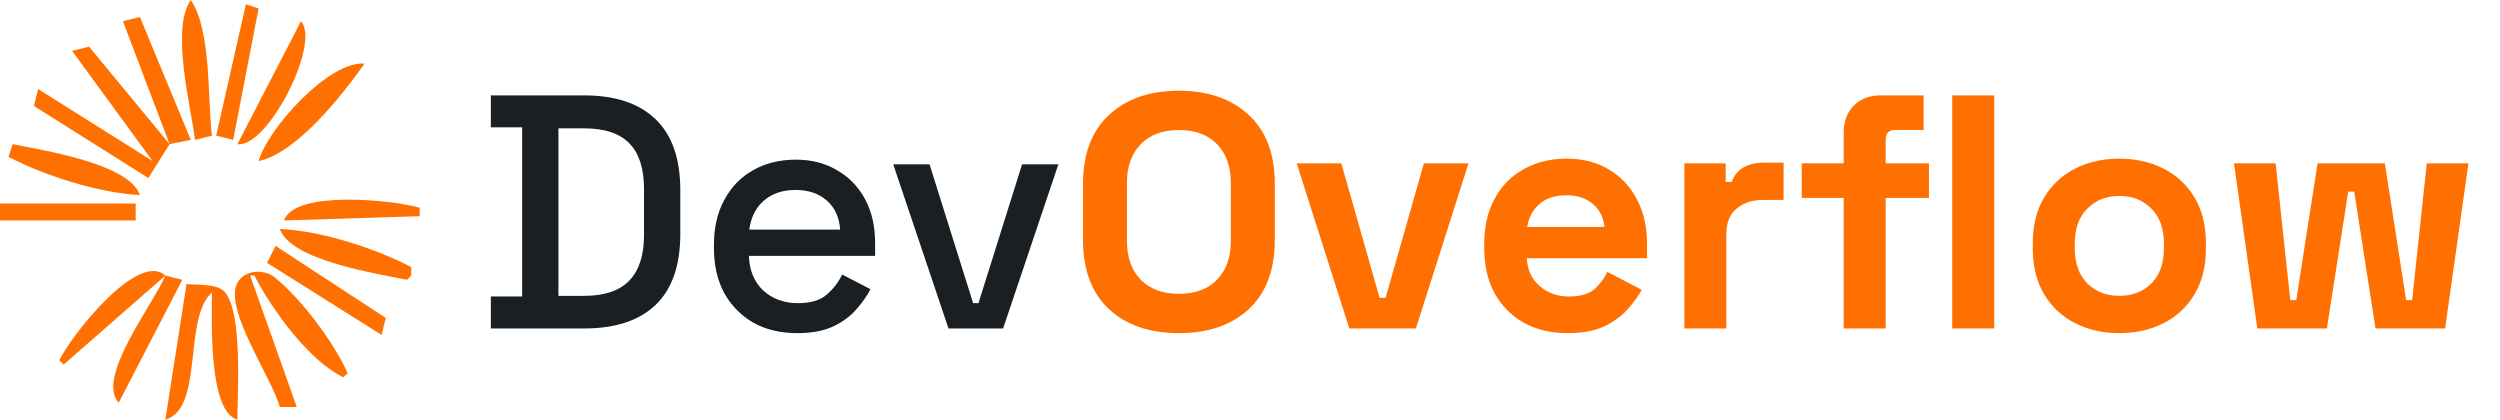
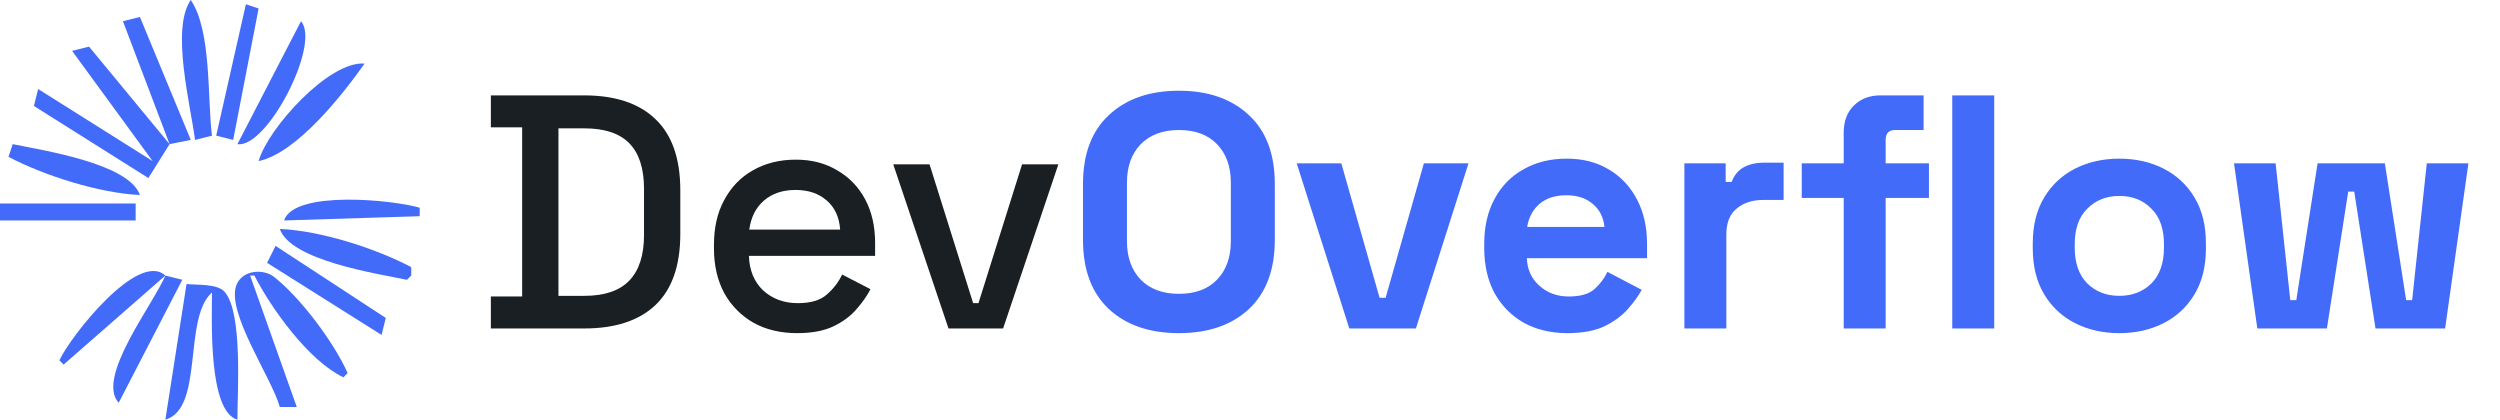
<svg xmlns="http://www.w3.org/2000/svg" width="137" height="23" viewBox="0 0 137 23" fill="none">
-   <path d="M10.454 0C9.351 1.583 10.447 5.769 10.687 7.667L11.616 7.434C11.358 5.389 11.6 1.676 10.454 0Z" fill="#FF7000" />
-   <path d="M13.475 0.232L11.848 7.434L12.778 7.667L14.172 0.465L13.475 0.232Z" fill="#FF7000" />
-   <path d="M6.737 1.162L9.293 7.899L4.879 2.555L3.95 2.788L8.364 8.828L2.091 4.879L1.859 5.808L8.131 9.757L9.293 7.899L10.455 7.667L7.667 0.929L6.737 1.162Z" fill="#FF7000" />
-   <path d="M16.495 1.162L13.01 7.899C14.631 8.144 17.593 2.416 16.495 1.162Z" fill="#FF7000" />
-   <path d="M14.172 8.828C16.262 8.388 18.783 5.184 19.98 3.485C18.03 3.321 14.672 7.044 14.172 8.828Z" fill="#FF7000" />
-   <path d="M0.697 7.899L0.465 8.596C2.429 9.627 5.448 10.585 7.667 10.687C7.065 8.957 2.38 8.247 0.697 7.899Z" fill="#FF7000" />
-   <path d="M0 11.152V12.081H7.434V11.152H0Z" fill="#FF7000" />
-   <path d="M15.566 12.081L23 11.848V11.384C21.525 10.948 16.12 10.409 15.566 12.081Z" fill="#FF7000" />
-   <path d="M15.333 12.546C15.936 14.278 20.622 14.986 22.303 15.334L22.535 15.101V14.637C20.558 13.599 17.567 12.643 15.333 12.546Z" fill="#FF7000" />
-   <path d="M15.101 13.475L14.636 14.404L20.909 18.354L21.142 17.424L15.101 13.475Z" fill="#FF7000" />
-   <path d="M3.253 19.747L3.485 19.98L9.061 15.101C7.564 13.725 3.877 18.41 3.253 19.747Z" fill="#FF7000" />
-   <path d="M15.333 22.303H16.263L13.707 15.101H13.94C14.892 16.948 16.925 19.775 18.818 20.677L19.051 20.445C18.299 18.759 16.49 16.343 15.034 15.185C14.413 14.691 13.238 14.803 12.942 15.656C12.418 17.172 14.904 20.735 15.333 22.303Z" fill="#FF7000" />
-   <path d="M9.061 15.101C8.411 16.66 5.234 20.699 6.505 22.071L9.99 15.333L9.061 15.101Z" fill="#FF7000" />
-   <path d="M10.222 15.566L9.061 23C11.195 22.376 10.012 17.44 11.616 16.03C11.616 17.517 11.401 22.529 13.01 23C13.009 21.505 13.312 17.119 12.307 15.99C11.899 15.533 10.788 15.627 10.222 15.566Z" fill="#FF7000" />
+   <path d="M10.454 0C9.351 1.583 10.447 5.769 10.687 7.667L11.616 7.434C11.358 5.389 11.6 1.676 10.454 0Z" fill="#436BFA" />
+   <path d="M13.475 0.232L11.848 7.434L12.778 7.667L14.172 0.465L13.475 0.232Z" fill="#436BFA" />
+   <path d="M6.737 1.162L9.293 7.899L4.879 2.555L3.95 2.788L8.364 8.828L2.091 4.879L1.859 5.808L8.131 9.757L9.293 7.899L10.455 7.667L7.667 0.929L6.737 1.162Z" fill="#436BFA" />
+   <path d="M16.495 1.162L13.01 7.899C14.631 8.144 17.593 2.416 16.495 1.162Z" fill="#436BFA" />
+   <path d="M14.172 8.828C16.262 8.388 18.783 5.184 19.98 3.485C18.03 3.321 14.672 7.044 14.172 8.828Z" fill="#436BFA" />
+   <path d="M0.697 7.899L0.465 8.596C2.429 9.627 5.448 10.585 7.667 10.687C7.065 8.957 2.38 8.247 0.697 7.899Z" fill="#436BFA" />
+   <path d="M0 11.152V12.081H7.434V11.152H0Z" fill="#436BFA" />
+   <path d="M15.566 12.081L23 11.848V11.384C21.525 10.948 16.12 10.409 15.566 12.081Z" fill="#436BFA" />
+   <path d="M15.333 12.546C15.936 14.278 20.622 14.986 22.303 15.334L22.535 15.101V14.637C20.558 13.599 17.567 12.643 15.333 12.546Z" fill="#436BFA" />
+   <path d="M15.101 13.475L14.636 14.404L20.909 18.354L21.142 17.424L15.101 13.475Z" fill="#436BFA" />
+   <path d="M3.253 19.747L3.485 19.98L9.061 15.101C7.564 13.725 3.877 18.41 3.253 19.747Z" fill="#436BFA" />
+   <path d="M15.333 22.303H16.263L13.707 15.101H13.94C14.892 16.948 16.925 19.775 18.818 20.677L19.051 20.445C18.299 18.759 16.49 16.343 15.034 15.185C14.413 14.691 13.238 14.803 12.942 15.656C12.418 17.172 14.904 20.735 15.333 22.303Z" fill="#436BFA" />
+   <path d="M9.061 15.101C8.411 16.66 5.234 20.699 6.505 22.071L9.99 15.333L9.061 15.101Z" fill="#436BFA" />
+   <path d="M10.222 15.566L9.061 23C11.195 22.376 10.012 17.44 11.616 16.03C11.616 17.517 11.401 22.529 13.01 23C13.009 21.505 13.312 17.119 12.307 15.99C11.899 15.533 10.788 15.627 10.222 15.566Z" fill="#436BFA" />
  <path d="M26.899 18V16.248H28.614V6.979H26.899V5.227H32.008C33.711 5.227 35.012 5.659 35.913 6.523C36.825 7.387 37.281 8.688 37.281 10.428V12.818C37.281 14.557 36.825 15.859 35.913 16.723C35.012 17.574 33.711 18 32.008 18H26.899ZM30.603 16.212H32.026C33.133 16.212 33.954 15.932 34.489 15.373C35.025 14.813 35.292 13.98 35.292 12.873V10.355C35.292 9.236 35.025 8.402 34.489 7.855C33.954 7.307 33.133 7.034 32.026 7.034H30.603V16.212ZM43.686 18.256C42.774 18.256 41.977 18.067 41.296 17.69C40.615 17.3 40.08 16.759 39.69 16.066C39.313 15.36 39.125 14.545 39.125 13.621V13.402C39.125 12.465 39.313 11.65 39.69 10.957C40.068 10.251 40.59 9.71 41.26 9.333C41.941 8.944 42.725 8.749 43.613 8.749C44.477 8.749 45.231 8.944 45.876 9.333C46.533 9.71 47.044 10.239 47.409 10.92C47.774 11.601 47.956 12.398 47.956 13.311V14.022H41.041C41.065 14.813 41.327 15.445 41.825 15.92C42.336 16.382 42.969 16.613 43.723 16.613C44.428 16.613 44.958 16.455 45.31 16.139C45.675 15.823 45.955 15.458 46.15 15.044L47.701 15.847C47.53 16.188 47.281 16.546 46.953 16.923C46.636 17.3 46.217 17.617 45.694 17.872C45.17 18.128 44.501 18.256 43.686 18.256ZM41.059 12.581H46.04C45.992 11.899 45.748 11.37 45.31 10.993C44.872 10.604 44.301 10.409 43.595 10.409C42.89 10.409 42.312 10.604 41.862 10.993C41.424 11.37 41.156 11.899 41.059 12.581ZM51.978 18L48.949 9.004H50.938L53.328 16.613H53.62L56.01 9.004H57.999L54.97 18H51.978Z" fill="#191F23" />
-   <path d="M64.603 18.256C62.998 18.256 61.721 17.817 60.772 16.942C59.823 16.054 59.348 14.789 59.348 13.146V10.081C59.348 8.439 59.823 7.18 60.772 6.304C61.721 5.416 62.998 4.972 64.603 4.972C66.209 4.972 67.487 5.416 68.435 6.304C69.384 7.18 69.859 8.439 69.859 10.081V13.146C69.859 14.789 69.384 16.054 68.435 16.942C67.487 17.817 66.209 18.256 64.603 18.256ZM64.603 16.102C65.504 16.102 66.203 15.841 66.702 15.318C67.201 14.795 67.45 14.095 67.45 13.219V10.008C67.45 9.132 67.201 8.433 66.702 7.91C66.203 7.387 65.504 7.125 64.603 7.125C63.715 7.125 63.016 7.387 62.505 7.91C62.006 8.433 61.757 9.132 61.757 10.008V13.219C61.757 14.095 62.006 14.795 62.505 15.318C63.016 15.841 63.715 16.102 64.603 16.102ZM73.942 18L71.059 8.95H73.504L75.602 16.321H75.931L78.029 8.95H80.474L77.591 18H73.942ZM85.897 18.256C84.997 18.256 84.2 18.067 83.507 17.69C82.826 17.3 82.29 16.759 81.901 16.066C81.524 15.36 81.335 14.533 81.335 13.584V13.365C81.335 12.416 81.524 11.595 81.901 10.902C82.278 10.197 82.807 9.655 83.489 9.278C84.17 8.889 84.96 8.694 85.861 8.694C86.749 8.694 87.521 8.895 88.178 9.296C88.835 9.686 89.346 10.233 89.711 10.938C90.076 11.632 90.258 12.441 90.258 13.365V14.15H83.671C83.695 14.77 83.926 15.275 84.364 15.664C84.802 16.054 85.338 16.248 85.97 16.248C86.615 16.248 87.089 16.108 87.393 15.829C87.697 15.549 87.928 15.239 88.087 14.898L89.966 15.883C89.796 16.2 89.546 16.546 89.218 16.923C88.902 17.288 88.476 17.605 87.941 17.872C87.406 18.128 86.724 18.256 85.897 18.256ZM83.689 12.435H87.922C87.874 11.912 87.661 11.492 87.284 11.176C86.919 10.86 86.438 10.701 85.842 10.701C85.222 10.701 84.729 10.86 84.364 11.176C83.999 11.492 83.774 11.912 83.689 12.435ZM92.304 18V8.95H94.567V9.971H94.895C95.029 9.607 95.248 9.339 95.552 9.169C95.868 8.998 96.234 8.913 96.647 8.913H97.742V10.957H96.611C96.027 10.957 95.546 11.115 95.169 11.431C94.792 11.735 94.603 12.21 94.603 12.854V18H92.304ZM101.035 18V10.847H98.736V8.95H101.035V7.271C101.035 6.651 101.218 6.158 101.582 5.793C101.96 5.416 102.446 5.227 103.042 5.227H105.414V7.125H103.845C103.504 7.125 103.334 7.307 103.334 7.672V8.95H105.706V10.847H103.334V18H101.035ZM106.984 18V5.227H109.283V18H106.984ZM116.14 18.256C115.24 18.256 114.431 18.073 113.713 17.708C112.996 17.343 112.43 16.814 112.016 16.121C111.603 15.427 111.396 14.594 111.396 13.621V13.329C111.396 12.356 111.603 11.522 112.016 10.829C112.43 10.136 112.996 9.607 113.713 9.242C114.431 8.877 115.24 8.694 116.14 8.694C117.04 8.694 117.849 8.877 118.567 9.242C119.285 9.607 119.85 10.136 120.264 10.829C120.678 11.522 120.884 12.356 120.884 13.329V13.621C120.884 14.594 120.678 15.427 120.264 16.121C119.85 16.814 119.285 17.343 118.567 17.708C117.849 18.073 117.04 18.256 116.14 18.256ZM116.14 16.212C116.846 16.212 117.43 15.987 117.892 15.537C118.354 15.075 118.585 14.418 118.585 13.566V13.384C118.585 12.532 118.354 11.881 117.892 11.431C117.442 10.969 116.858 10.738 116.14 10.738C115.435 10.738 114.851 10.969 114.389 11.431C113.926 11.881 113.695 12.532 113.695 13.384V13.566C113.695 14.418 113.926 15.075 114.389 15.537C114.851 15.987 115.435 16.212 116.14 16.212ZM123.701 18L122.423 8.95H124.704L125.507 16.449H125.836L127.003 8.95H130.689L131.857 16.449H132.185L132.988 8.95H135.269L133.992 18H130.178L129.011 10.501H128.682L127.514 18H123.701Z" fill="#FF7000" />
+   <path d="M64.603 18.256C62.998 18.256 61.721 17.817 60.772 16.942C59.823 16.054 59.348 14.789 59.348 13.146V10.081C59.348 8.439 59.823 7.18 60.772 6.304C61.721 5.416 62.998 4.972 64.603 4.972C66.209 4.972 67.487 5.416 68.435 6.304C69.384 7.18 69.859 8.439 69.859 10.081V13.146C69.859 14.789 69.384 16.054 68.435 16.942C67.487 17.817 66.209 18.256 64.603 18.256ZM64.603 16.102C65.504 16.102 66.203 15.841 66.702 15.318C67.201 14.795 67.45 14.095 67.45 13.219V10.008C67.45 9.132 67.201 8.433 66.702 7.91C66.203 7.387 65.504 7.125 64.603 7.125C63.715 7.125 63.016 7.387 62.505 7.91C62.006 8.433 61.757 9.132 61.757 10.008V13.219C61.757 14.095 62.006 14.795 62.505 15.318C63.016 15.841 63.715 16.102 64.603 16.102ZM73.942 18L71.059 8.95H73.504L75.602 16.321H75.931L78.029 8.95H80.474L77.591 18H73.942ZM85.897 18.256C84.997 18.256 84.2 18.067 83.507 17.69C82.826 17.3 82.29 16.759 81.901 16.066C81.524 15.36 81.335 14.533 81.335 13.584V13.365C81.335 12.416 81.524 11.595 81.901 10.902C82.278 10.197 82.807 9.655 83.489 9.278C84.17 8.889 84.96 8.694 85.861 8.694C86.749 8.694 87.521 8.895 88.178 9.296C88.835 9.686 89.346 10.233 89.711 10.938C90.076 11.632 90.258 12.441 90.258 13.365V14.15H83.671C83.695 14.77 83.926 15.275 84.364 15.664C84.802 16.054 85.338 16.248 85.97 16.248C86.615 16.248 87.089 16.108 87.393 15.829C87.697 15.549 87.928 15.239 88.087 14.898L89.966 15.883C89.796 16.2 89.546 16.546 89.218 16.923C88.902 17.288 88.476 17.605 87.941 17.872C87.406 18.128 86.724 18.256 85.897 18.256ZM83.689 12.435H87.922C87.874 11.912 87.661 11.492 87.284 11.176C86.919 10.86 86.438 10.701 85.842 10.701C85.222 10.701 84.729 10.86 84.364 11.176C83.999 11.492 83.774 11.912 83.689 12.435ZM92.304 18V8.95H94.567V9.971H94.895C95.029 9.607 95.248 9.339 95.552 9.169C95.868 8.998 96.234 8.913 96.647 8.913H97.742V10.957H96.611C96.027 10.957 95.546 11.115 95.169 11.431C94.792 11.735 94.603 12.21 94.603 12.854V18H92.304ZM101.035 18V10.847H98.736V8.95H101.035V7.271C101.035 6.651 101.218 6.158 101.582 5.793C101.96 5.416 102.446 5.227 103.042 5.227H105.414V7.125H103.845C103.504 7.125 103.334 7.307 103.334 7.672V8.95H105.706V10.847H103.334V18H101.035ZM106.984 18V5.227H109.283V18H106.984ZM116.14 18.256C115.24 18.256 114.431 18.073 113.713 17.708C112.996 17.343 112.43 16.814 112.016 16.121C111.603 15.427 111.396 14.594 111.396 13.621V13.329C111.396 12.356 111.603 11.522 112.016 10.829C112.43 10.136 112.996 9.607 113.713 9.242C114.431 8.877 115.24 8.694 116.14 8.694C117.04 8.694 117.849 8.877 118.567 9.242C119.285 9.607 119.85 10.136 120.264 10.829C120.678 11.522 120.884 12.356 120.884 13.329V13.621C120.884 14.594 120.678 15.427 120.264 16.121C119.85 16.814 119.285 17.343 118.567 17.708C117.849 18.073 117.04 18.256 116.14 18.256ZM116.14 16.212C116.846 16.212 117.43 15.987 117.892 15.537C118.354 15.075 118.585 14.418 118.585 13.566V13.384C118.585 12.532 118.354 11.881 117.892 11.431C117.442 10.969 116.858 10.738 116.14 10.738C115.435 10.738 114.851 10.969 114.389 11.431C113.926 11.881 113.695 12.532 113.695 13.384V13.566C113.695 14.418 113.926 15.075 114.389 15.537C114.851 15.987 115.435 16.212 116.14 16.212ZM123.701 18L122.423 8.95H124.704L125.507 16.449H125.836L127.003 8.95H130.689L131.857 16.449H132.185L132.988 8.95H135.269L133.992 18H130.178L129.011 10.501H128.682L127.514 18H123.701Z" fill="#436BFA" />
</svg>
